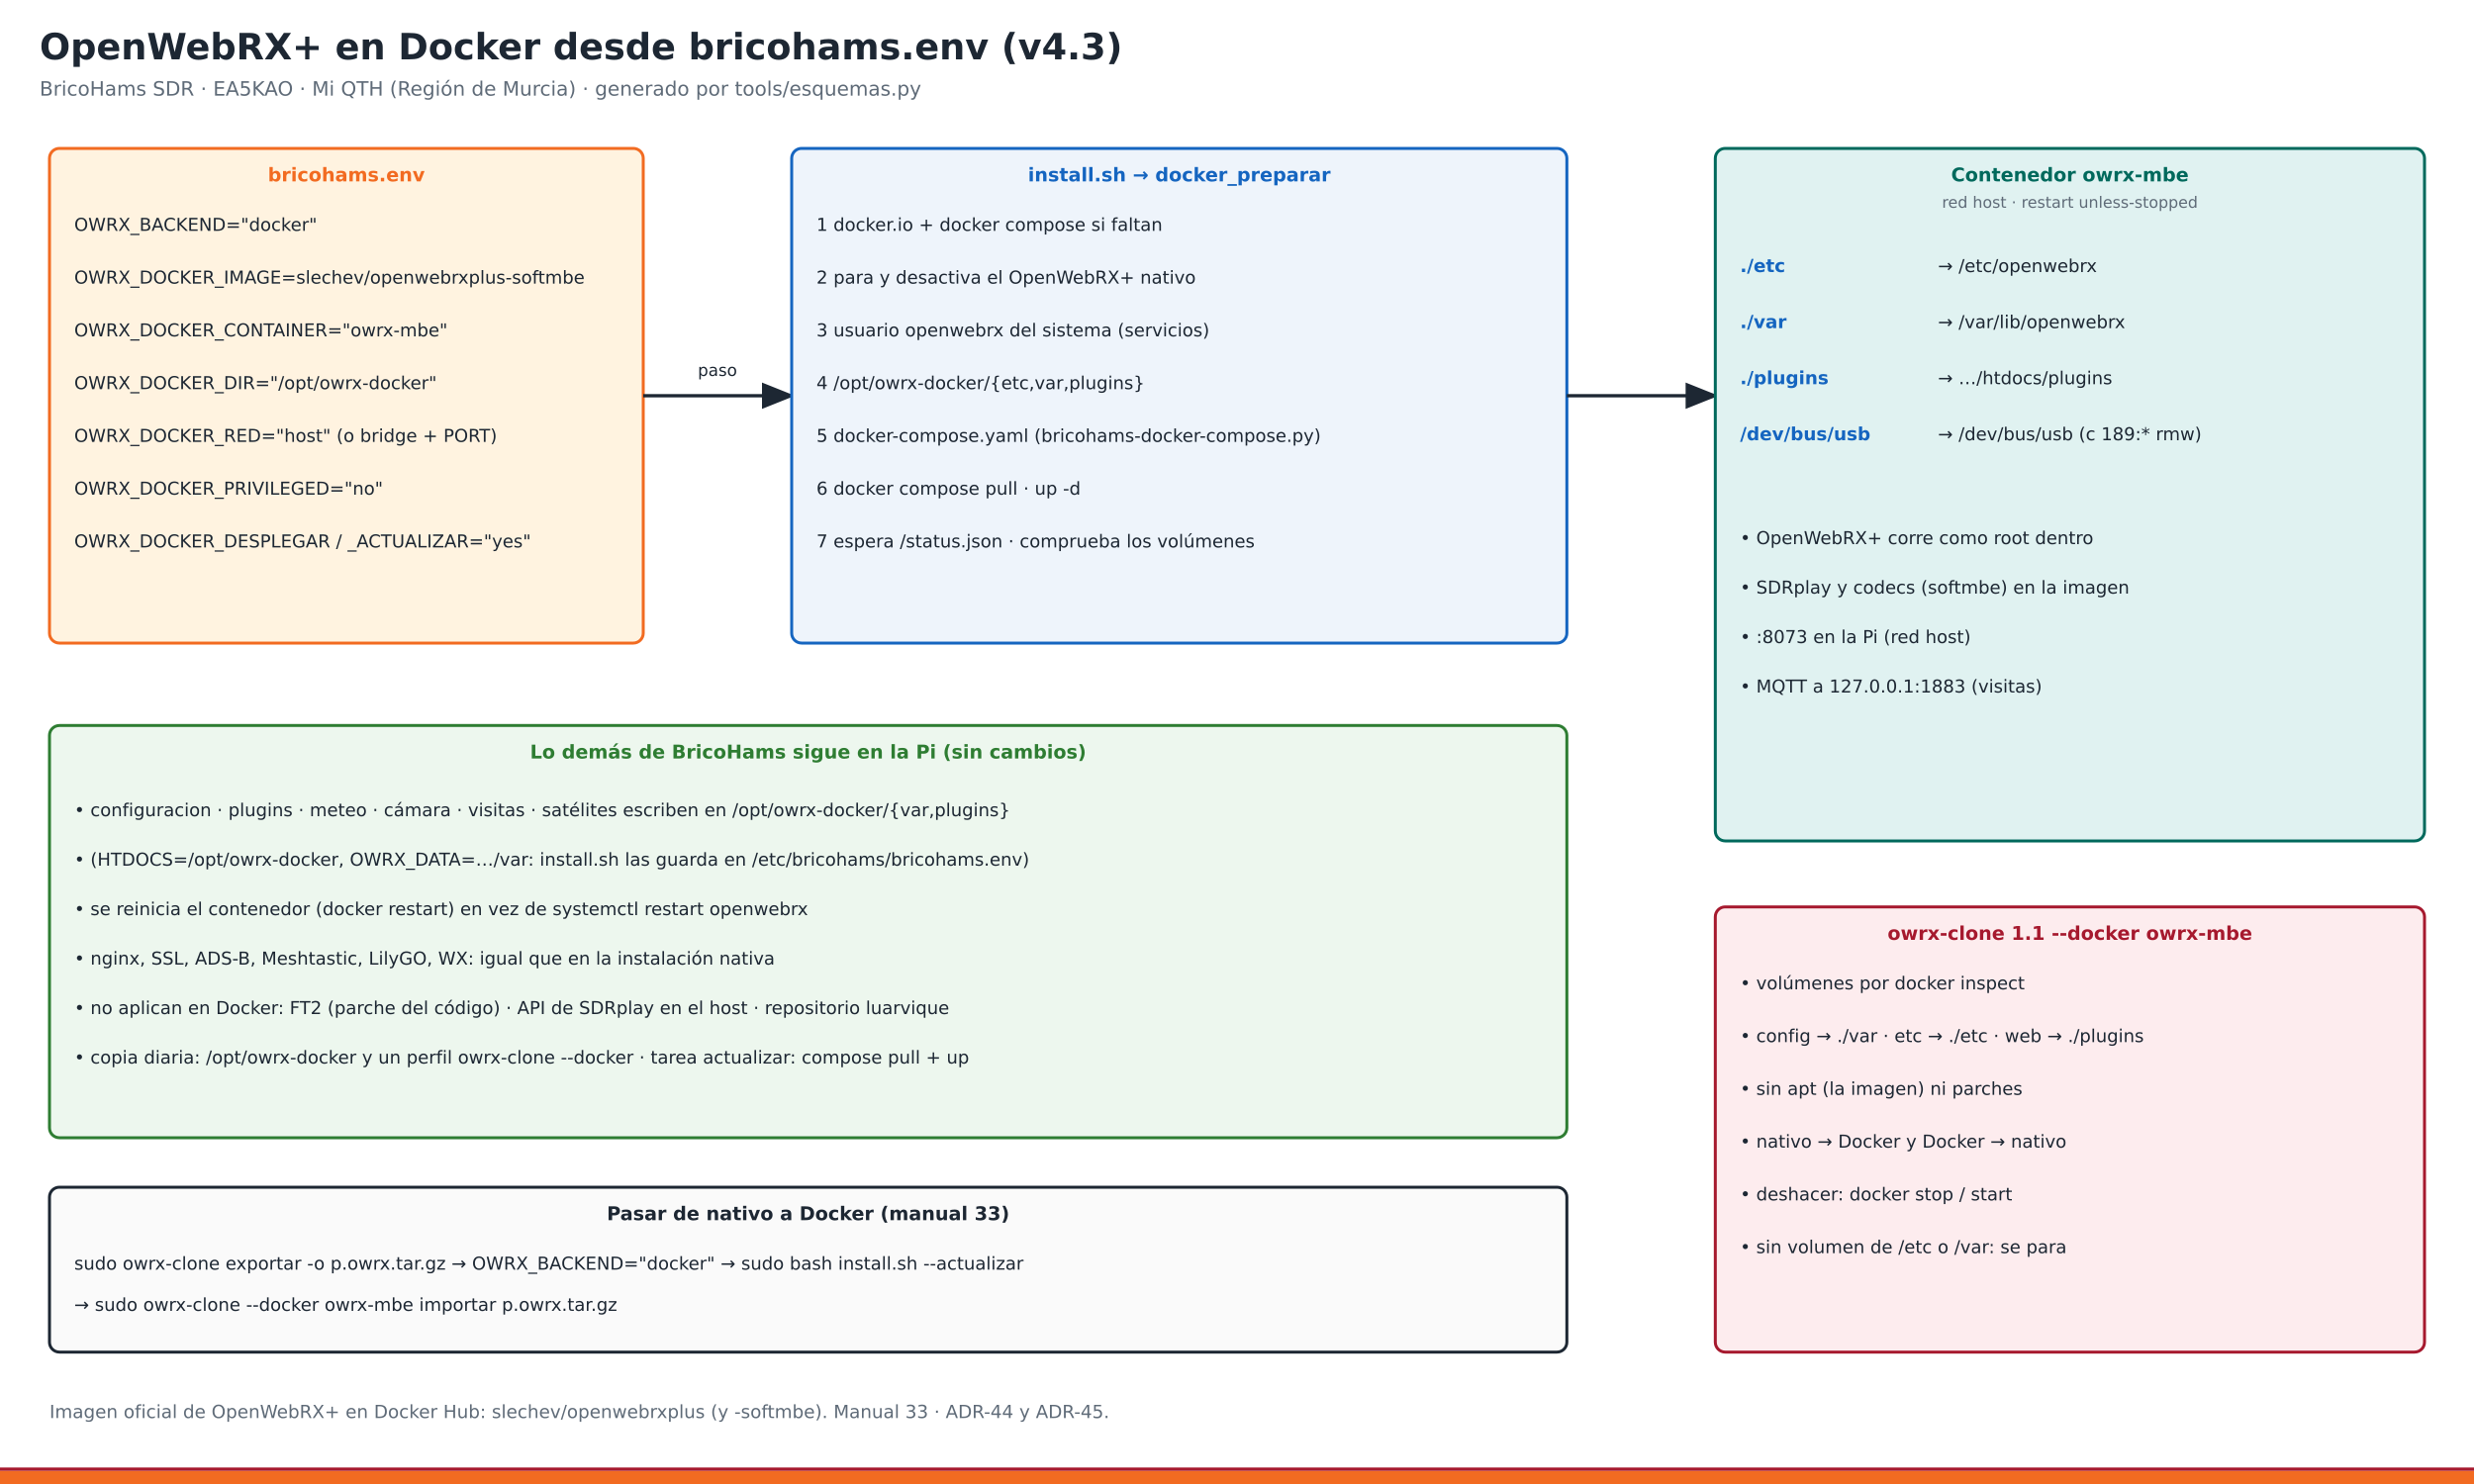
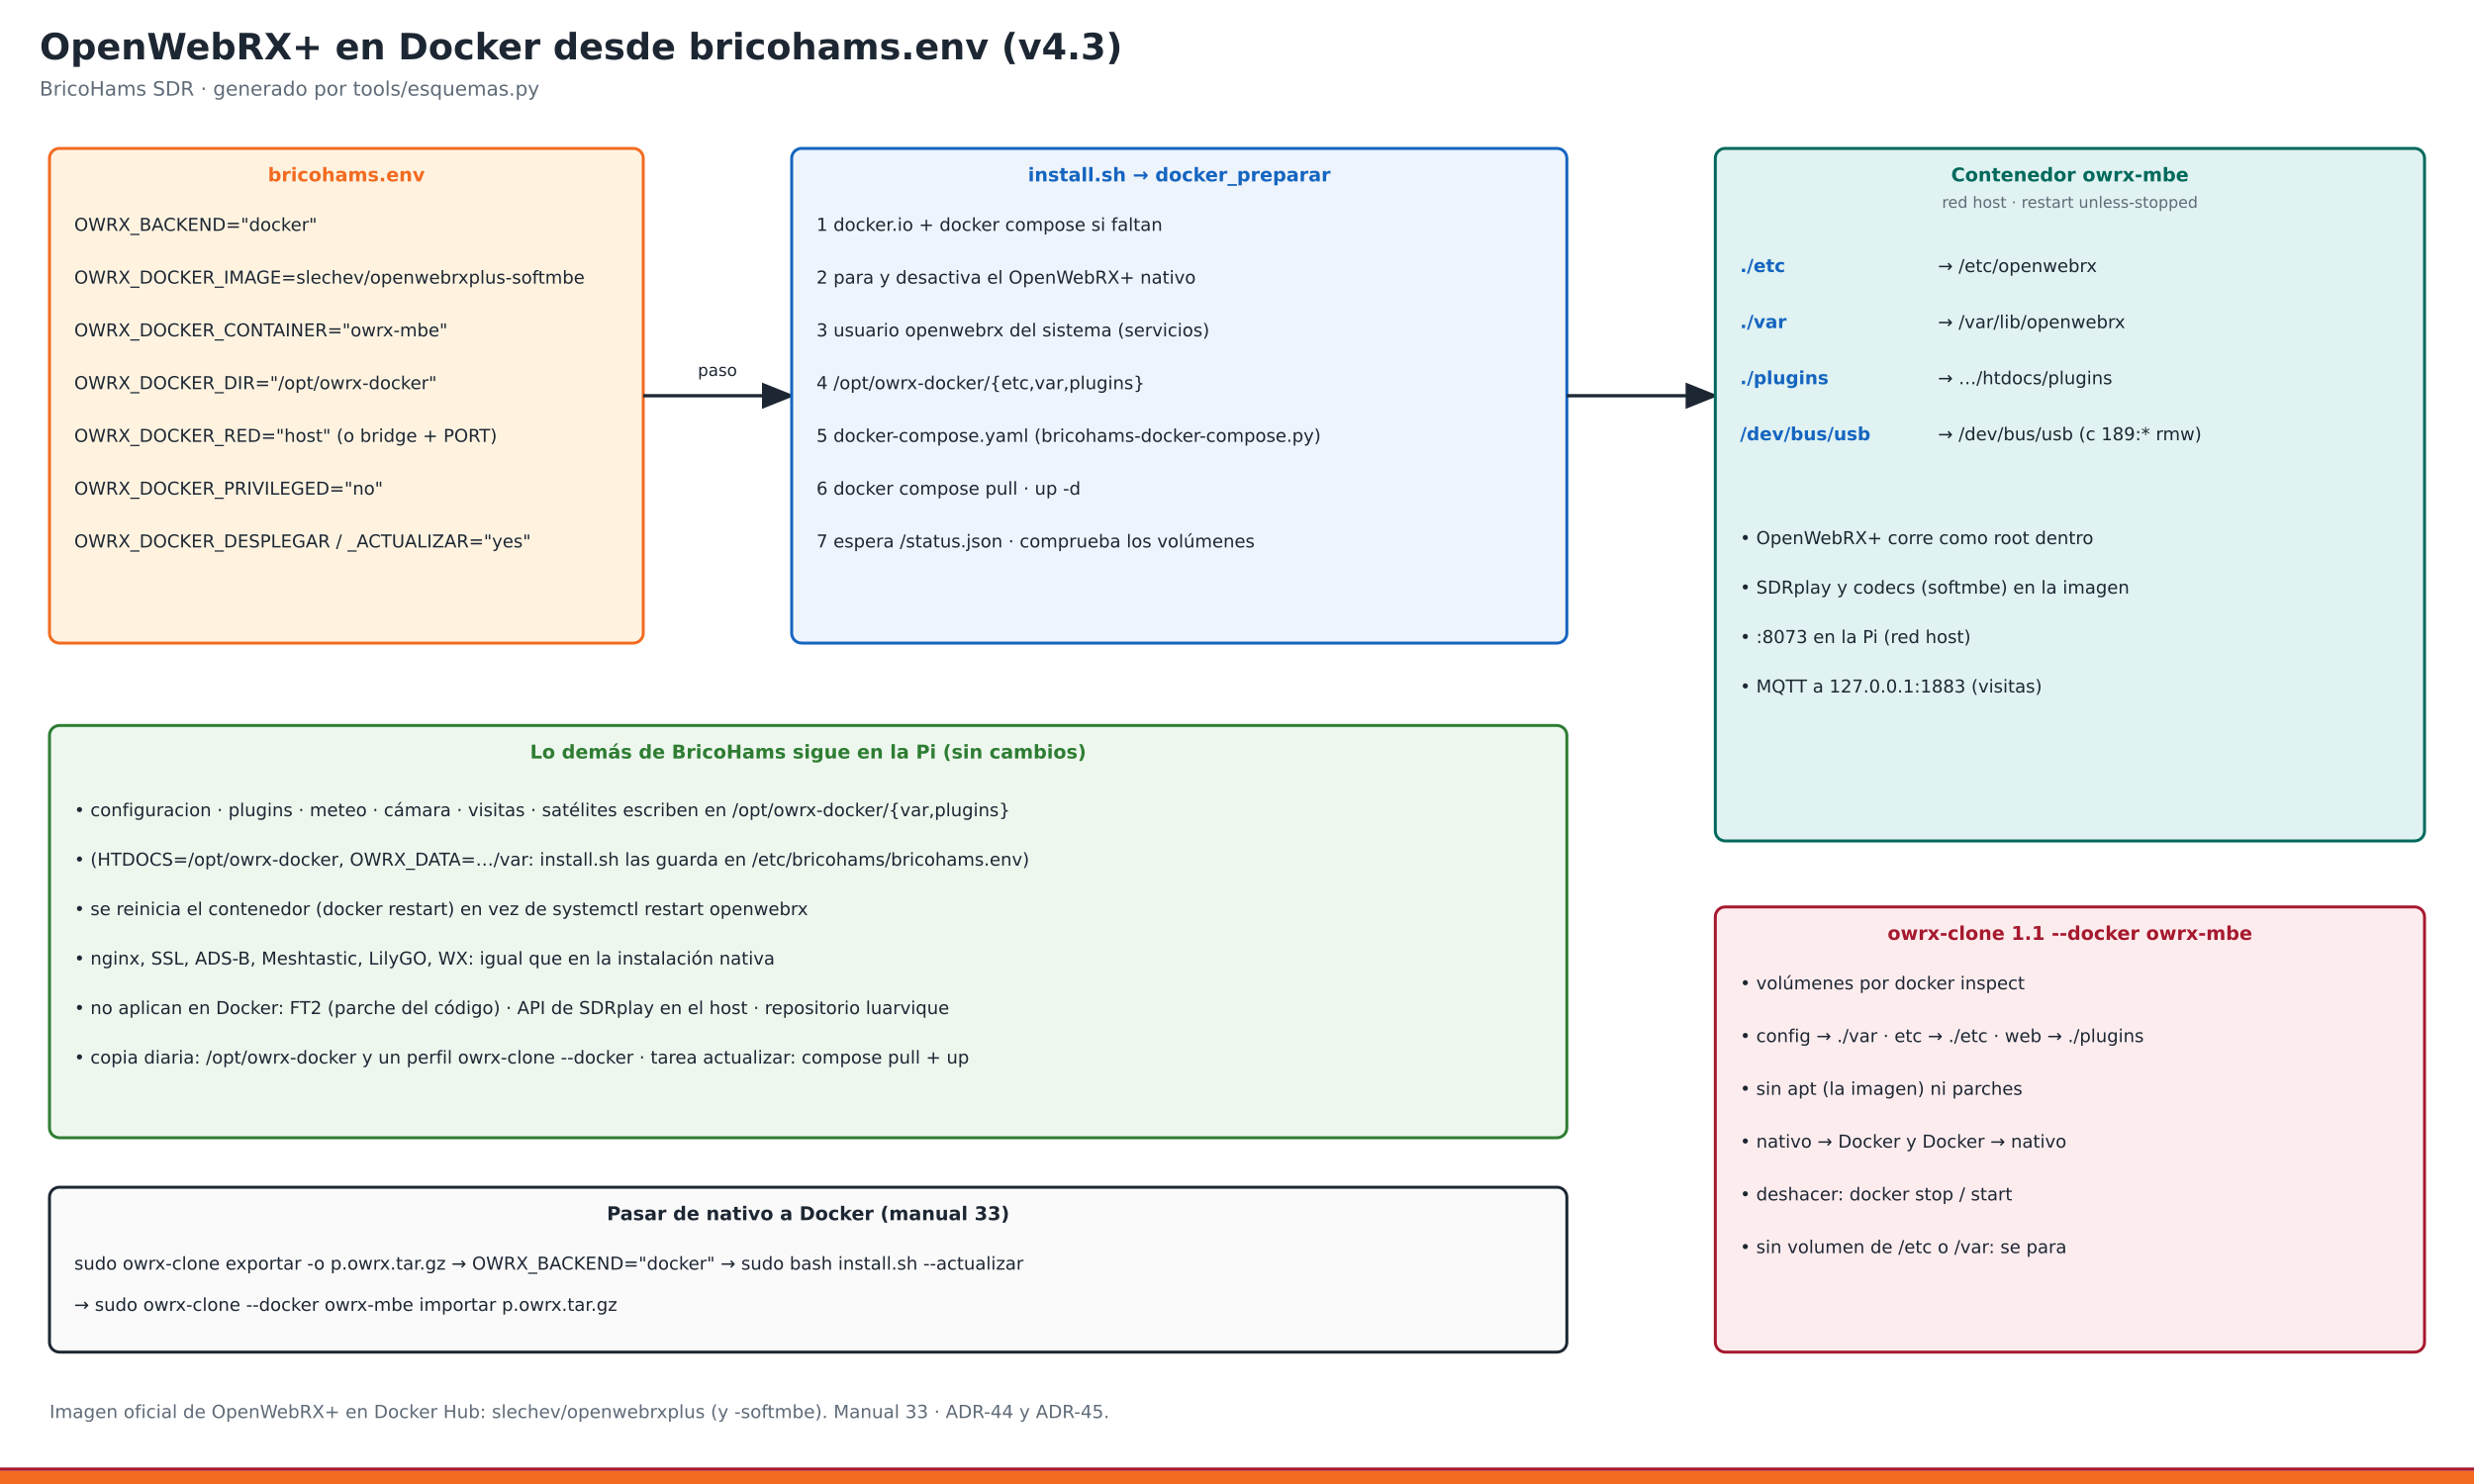
<svg xmlns="http://www.w3.org/2000/svg" width="1500" height="900" viewBox="0 0 1500 900" font-family="DejaVu Sans, Arial, sans-serif">
  <rect width="1500" height="900" fill="#ffffff" />
  <text x="24" y="36" font-size="22" font-weight="bold" fill="#1d2733">OpenWebRX+ en Docker desde bricohams.env (v4.3)</text>
-   <text x="24" y="58" font-size="12" fill="#5f6b78">BricoHams SDR · EA5KAO · Mi QTH (Región de Murcia) · generado por tools/esquemas.py</text>
+   <text x="24" y="58" font-size="12" fill="#5f6b78">BricoHams SDR · generado por tools/esquemas.py</text>
  <rect x="0" y="892" width="1500" height="8" fill="#F26B21" />
  <rect x="0" y="890" width="1500" height="2" fill="#A6192E" />
  <defs>
    <marker id="a00695c" markerWidth="10" markerHeight="8" refX="9" refY="4" orient="auto">
      <path d="M0,0 L10,4 L0,8 z" fill="#00695c" />
    </marker>
    <marker id="a1565c0" markerWidth="10" markerHeight="8" refX="9" refY="4" orient="auto">
      <path d="M0,0 L10,4 L0,8 z" fill="#1565c0" />
    </marker>
    <marker id="a1d2733" markerWidth="10" markerHeight="8" refX="9" refY="4" orient="auto">
      <path d="M0,0 L10,4 L0,8 z" fill="#1d2733" />
    </marker>
    <marker id="a2e7d32" markerWidth="10" markerHeight="8" refX="9" refY="4" orient="auto">
      <path d="M0,0 L10,4 L0,8 z" fill="#2e7d32" />
    </marker>
    <marker id="aA6192E" markerWidth="10" markerHeight="8" refX="9" refY="4" orient="auto">
      <path d="M0,0 L10,4 L0,8 z" fill="#A6192E" />
    </marker>
    <marker id="aF26B21" markerWidth="10" markerHeight="8" refX="9" refY="4" orient="auto">
      <path d="M0,0 L10,4 L0,8 z" fill="#F26B21" />
    </marker>
  </defs>
  <rect x="30" y="90" width="360" height="300" rx="6" fill="#fff3e0" stroke="#F26B21" stroke-width="1.8" />
  <text x="210.0" y="110" font-size="11.5" fill="#F26B21" font-weight="bold" text-anchor="middle">bricohams.env</text>
  <text x="45" y="140" font-size="10.8" fill="#1d2733" text-anchor="start">OWRX_BACKEND="docker"</text>
  <text x="45" y="172" font-size="10.8" fill="#1d2733" text-anchor="start">OWRX_DOCKER_IMAGE=slechev/openwebrxplus-softmbe</text>
  <text x="45" y="204" font-size="10.8" fill="#1d2733" text-anchor="start">OWRX_DOCKER_CONTAINER="owrx-mbe"</text>
  <text x="45" y="236" font-size="10.8" fill="#1d2733" text-anchor="start">OWRX_DOCKER_DIR="/opt/owrx-docker"</text>
  <text x="45" y="268" font-size="10.8" fill="#1d2733" text-anchor="start">OWRX_DOCKER_RED="host" (o bridge + PORT)</text>
  <text x="45" y="300" font-size="10.8" fill="#1d2733" text-anchor="start">OWRX_DOCKER_PRIVILEGED="no"</text>
  <text x="45" y="332" font-size="10.8" fill="#1d2733" text-anchor="start">OWRX_DOCKER_DESPLEGAR / _ACTUALIZAR="yes"</text>
  <line x1="390" y1="240" x2="480" y2="240" stroke="#1d2733" stroke-width="2" marker-end="url(#a1d2733)" />
  <text x="435" y="228" font-size="10" fill="#1d2733" text-anchor="middle">paso</text>
  <rect x="480" y="90" width="470" height="300" rx="6" fill="#eef4fb" stroke="#1565c0" stroke-width="1.8" />
  <text x="715.0" y="110" font-size="11.5" fill="#1565c0" font-weight="bold" text-anchor="middle">install.sh → docker_preparar</text>
  <text x="495" y="140" font-size="10.8" fill="#1d2733" text-anchor="start">1 docker.io + docker compose si faltan</text>
  <text x="495" y="172" font-size="10.8" fill="#1d2733" text-anchor="start">2 para y desactiva el OpenWebRX+ nativo</text>
  <text x="495" y="204" font-size="10.8" fill="#1d2733" text-anchor="start">3 usuario openwebrx del sistema (servicios)</text>
  <text x="495" y="236" font-size="10.8" fill="#1d2733" text-anchor="start">4 /opt/owrx-docker/{etc,var,plugins}</text>
  <text x="495" y="268" font-size="10.8" fill="#1d2733" text-anchor="start">5 docker-compose.yaml (bricohams-docker-compose.py)</text>
  <text x="495" y="300" font-size="10.8" fill="#1d2733" text-anchor="start">6 docker compose pull · up -d</text>
  <text x="495" y="332" font-size="10.8" fill="#1d2733" text-anchor="start">7 espera /status.json · comprueba los volúmenes</text>
  <line x1="950" y1="240" x2="1040" y2="240" stroke="#1d2733" stroke-width="2" marker-end="url(#a1d2733)" />
  <rect x="1040" y="90" width="430" height="420" rx="6" fill="#e0f2f1" stroke="#00695c" stroke-width="1.8" />
  <text x="1255.0" y="110" font-size="11.5" fill="#00695c" font-weight="bold" text-anchor="middle">Contenedor owrx-mbe</text>
  <text x="1255.0" y="126" font-size="9.5" fill="#5f6b78" text-anchor="middle">red host · restart unless-stopped</text>
  <text x="1055" y="165" font-size="11" fill="#1565c0" font-weight="bold" text-anchor="start">./etc</text>
  <text x="1175" y="165" font-size="10.8" fill="#1d2733" text-anchor="start">→ /etc/openwebrx</text>
  <text x="1055" y="199" font-size="11" fill="#1565c0" font-weight="bold" text-anchor="start">./var</text>
  <text x="1175" y="199" font-size="10.8" fill="#1d2733" text-anchor="start">→ /var/lib/openwebrx</text>
  <text x="1055" y="233" font-size="11" fill="#1565c0" font-weight="bold" text-anchor="start">./plugins</text>
  <text x="1175" y="233" font-size="10.8" fill="#1d2733" text-anchor="start">→ …/htdocs/plugins</text>
  <text x="1055" y="267" font-size="11" fill="#1565c0" font-weight="bold" text-anchor="start">/dev/bus/usb</text>
  <text x="1175" y="267" font-size="10.8" fill="#1d2733" text-anchor="start">→ /dev/bus/usb (c 189:* rmw)</text>
  <text x="1055" y="330" font-size="10.8" fill="#1d2733" text-anchor="start">• OpenWebRX+ corre como root dentro</text>
  <text x="1055" y="360" font-size="10.8" fill="#1d2733" text-anchor="start">• SDRplay y codecs (softmbe) en la imagen</text>
  <text x="1055" y="390" font-size="10.8" fill="#1d2733" text-anchor="start">• :8073 en la Pi (red host)</text>
  <text x="1055" y="420" font-size="10.8" fill="#1d2733" text-anchor="start">• MQTT a 127.0.0.1:1883 (visitas)</text>
  <rect x="30" y="440" width="920" height="250" rx="6" fill="#edf7ee" stroke="#2e7d32" stroke-width="1.8" />
  <text x="490.0" y="460" font-size="11.5" fill="#2e7d32" font-weight="bold" text-anchor="middle">Lo demás de BricoHams sigue en la Pi (sin cambios)</text>
  <text x="45" y="495" font-size="10.8" fill="#1d2733" text-anchor="start">• configuracion · plugins · meteo · cámara · visitas · satélites escriben en /opt/owrx-docker/{var,plugins}</text>
  <text x="45" y="525" font-size="10.8" fill="#1d2733" text-anchor="start">•  (HTDOCS=/opt/owrx-docker, OWRX_DATA=…/var: install.sh las guarda en /etc/bricohams/bricohams.env)</text>
  <text x="45" y="555" font-size="10.8" fill="#1d2733" text-anchor="start">• se reinicia el contenedor (docker restart) en vez de systemctl restart openwebrx</text>
  <text x="45" y="585" font-size="10.8" fill="#1d2733" text-anchor="start">• nginx, SSL, ADS-B, Meshtastic, LilyGO, WX: igual que en la instalación nativa</text>
  <text x="45" y="615" font-size="10.8" fill="#1d2733" text-anchor="start">• no aplican en Docker: FT2 (parche del código) · API de SDRplay en el host · repositorio luarvique</text>
  <text x="45" y="645" font-size="10.8" fill="#1d2733" text-anchor="start">• copia diaria: /opt/owrx-docker y un perfil owrx-clone --docker · tarea actualizar: compose pull + up</text>
  <rect x="1040" y="550" width="430" height="270" rx="6" fill="#fdecee" stroke="#A6192E" stroke-width="1.8" />
  <text x="1255.0" y="570" font-size="11.5" fill="#A6192E" font-weight="bold" text-anchor="middle">owrx-clone 1.1 --docker owrx-mbe</text>
  <text x="1055" y="600" font-size="10.8" fill="#1d2733" text-anchor="start">• volúmenes por docker inspect</text>
  <text x="1055" y="632" font-size="10.8" fill="#1d2733" text-anchor="start">• config → ./var · etc → ./etc · web → ./plugins</text>
  <text x="1055" y="664" font-size="10.8" fill="#1d2733" text-anchor="start">• sin apt (la imagen) ni parches</text>
  <text x="1055" y="696" font-size="10.8" fill="#1d2733" text-anchor="start">• nativo → Docker y Docker → nativo</text>
  <text x="1055" y="728" font-size="10.8" fill="#1d2733" text-anchor="start">• deshacer: docker stop / start</text>
  <text x="1055" y="760" font-size="10.8" fill="#1d2733" text-anchor="start">• sin volumen de /etc o /var: se para</text>
  <rect x="30" y="720" width="920" height="100" rx="6" fill="#fafafa" stroke="#1d2733" stroke-width="1.8" />
  <text x="490.0" y="740" font-size="11.5" fill="#1d2733" font-weight="bold" text-anchor="middle">Pasar de nativo a Docker (manual 33)</text>
  <text x="45" y="770" font-size="10.8" fill="#1d2733" text-anchor="start">sudo owrx-clone exportar -o p.owrx.tar.gz → OWRX_BACKEND="docker" → sudo bash install.sh --actualizar</text>
  <text x="45" y="795" font-size="10.8" fill="#1d2733" text-anchor="start">→ sudo owrx-clone --docker owrx-mbe importar p.owrx.tar.gz</text>
  <text x="30" y="860" font-size="11" fill="#5f6b78" text-anchor="start">Imagen oficial de OpenWebRX+ en Docker Hub: slechev/openwebrxplus (y -softmbe). Manual 33 · ADR-44 y ADR-45.</text>
</svg>
